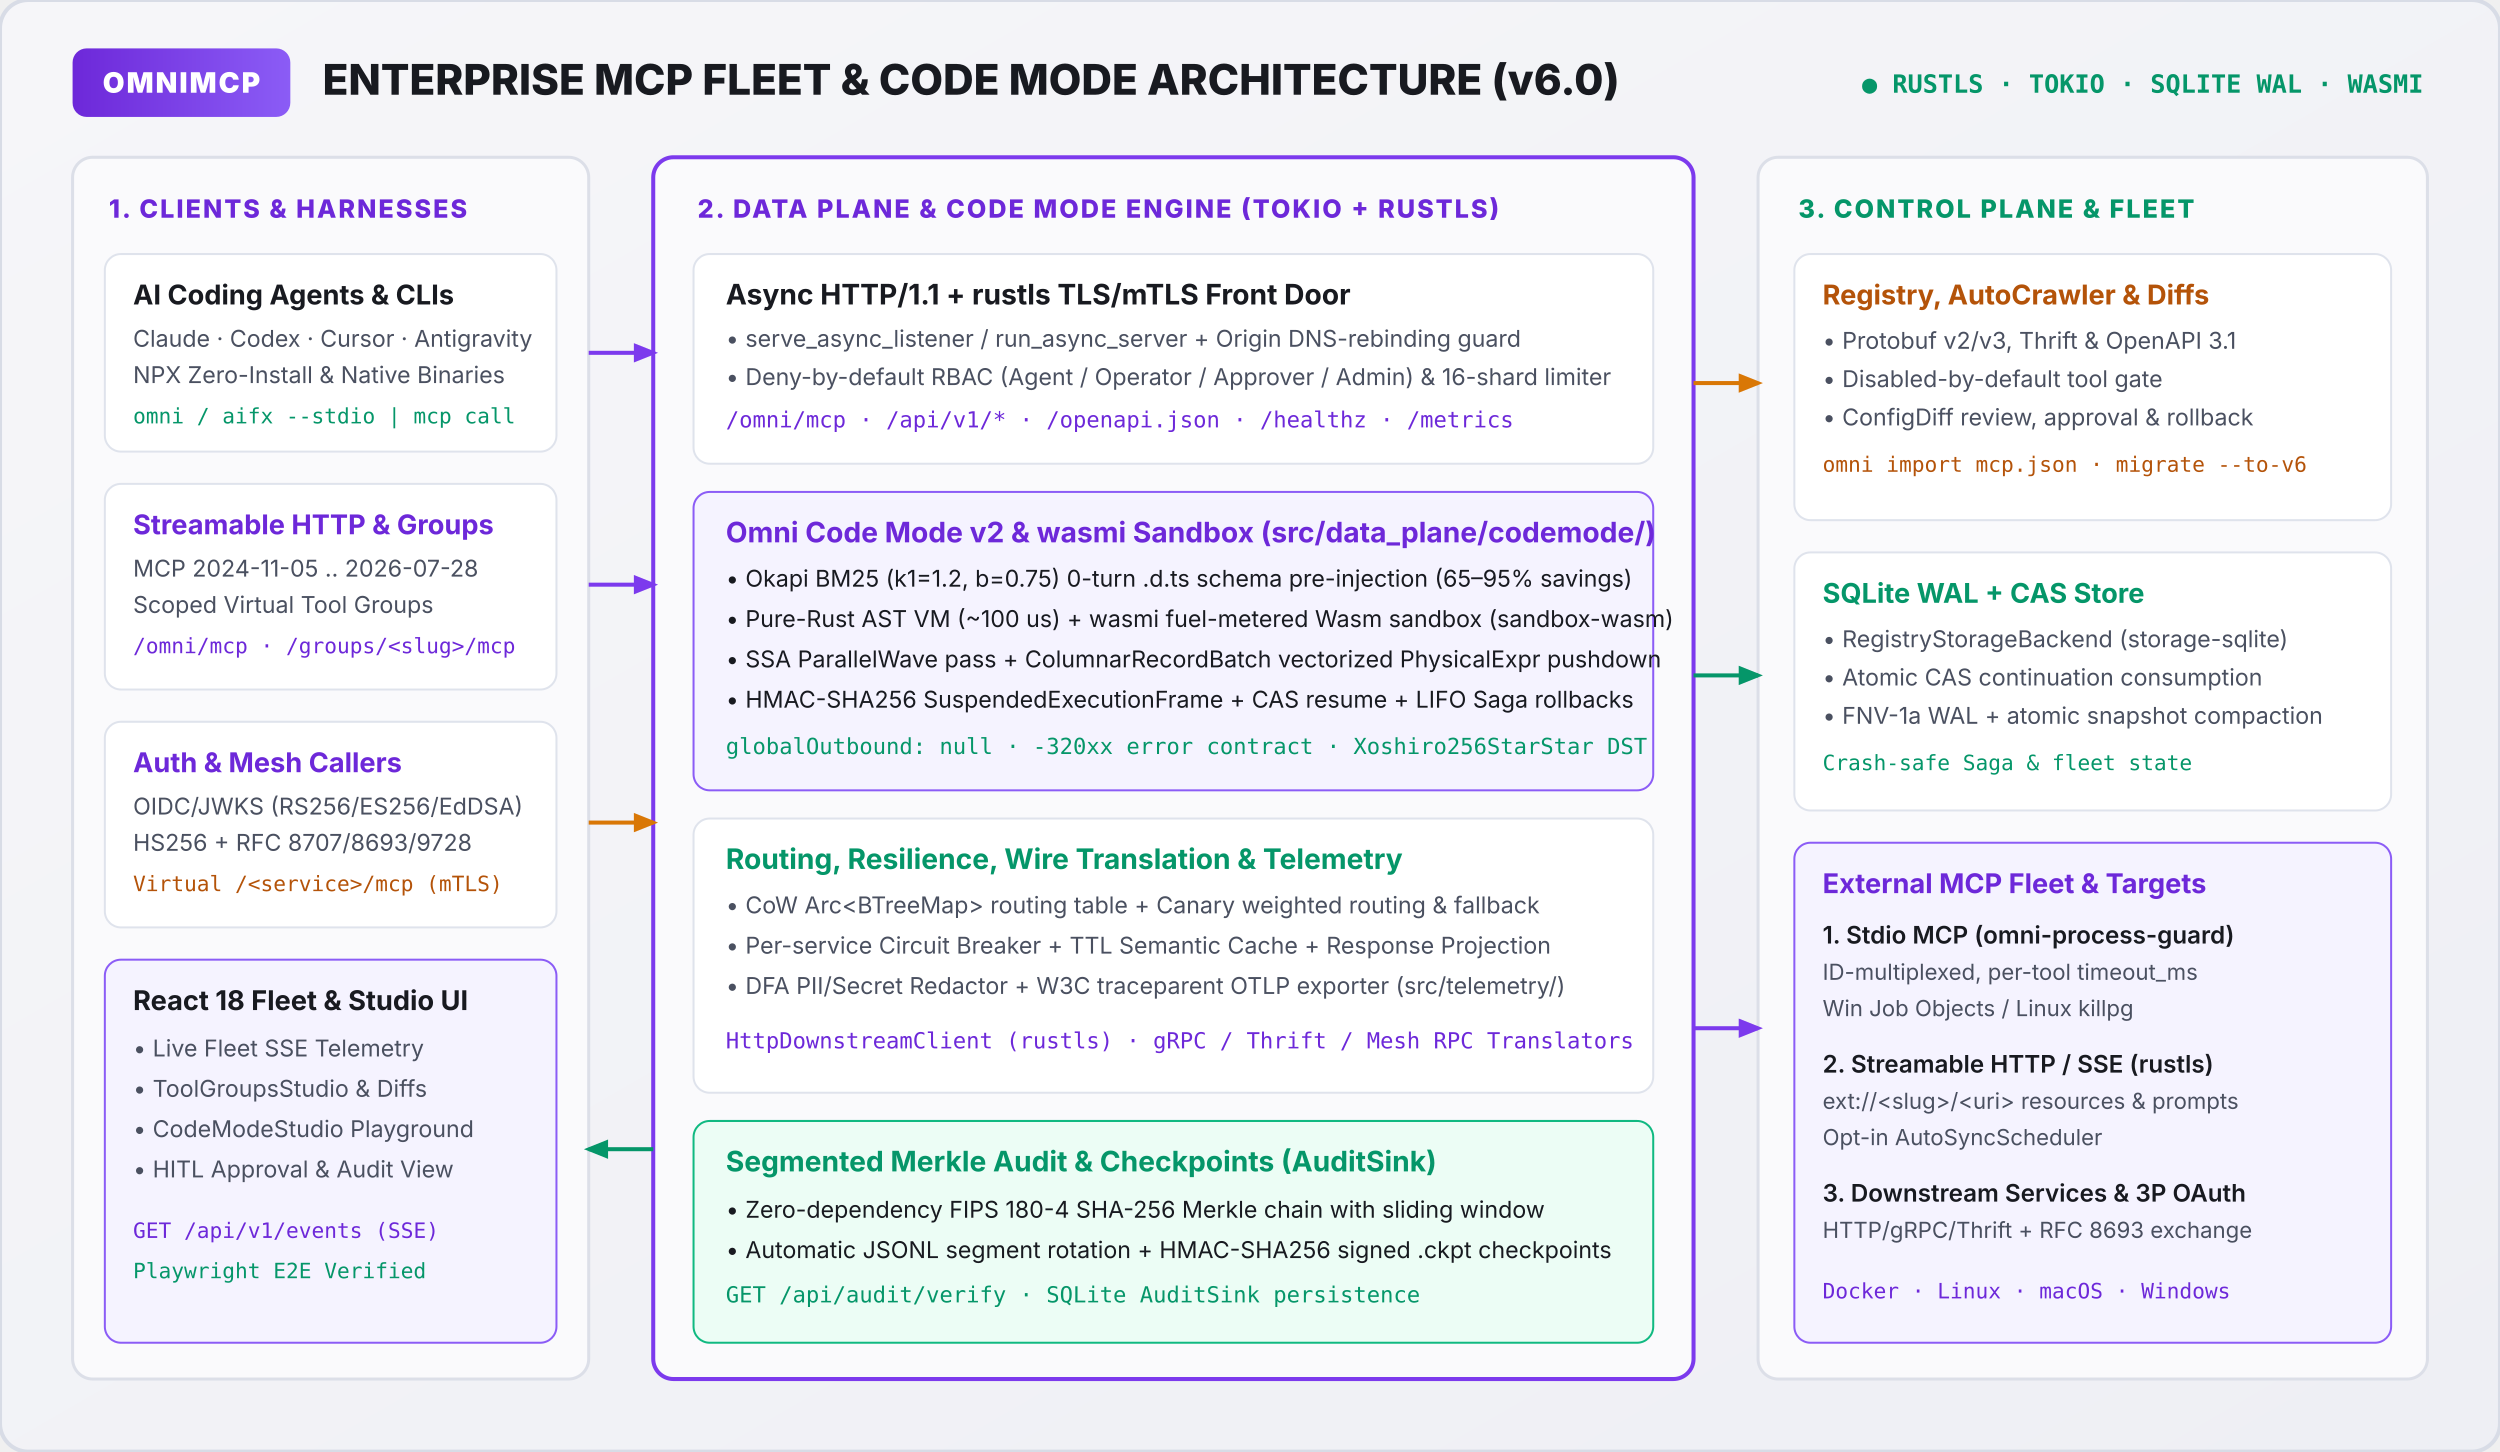
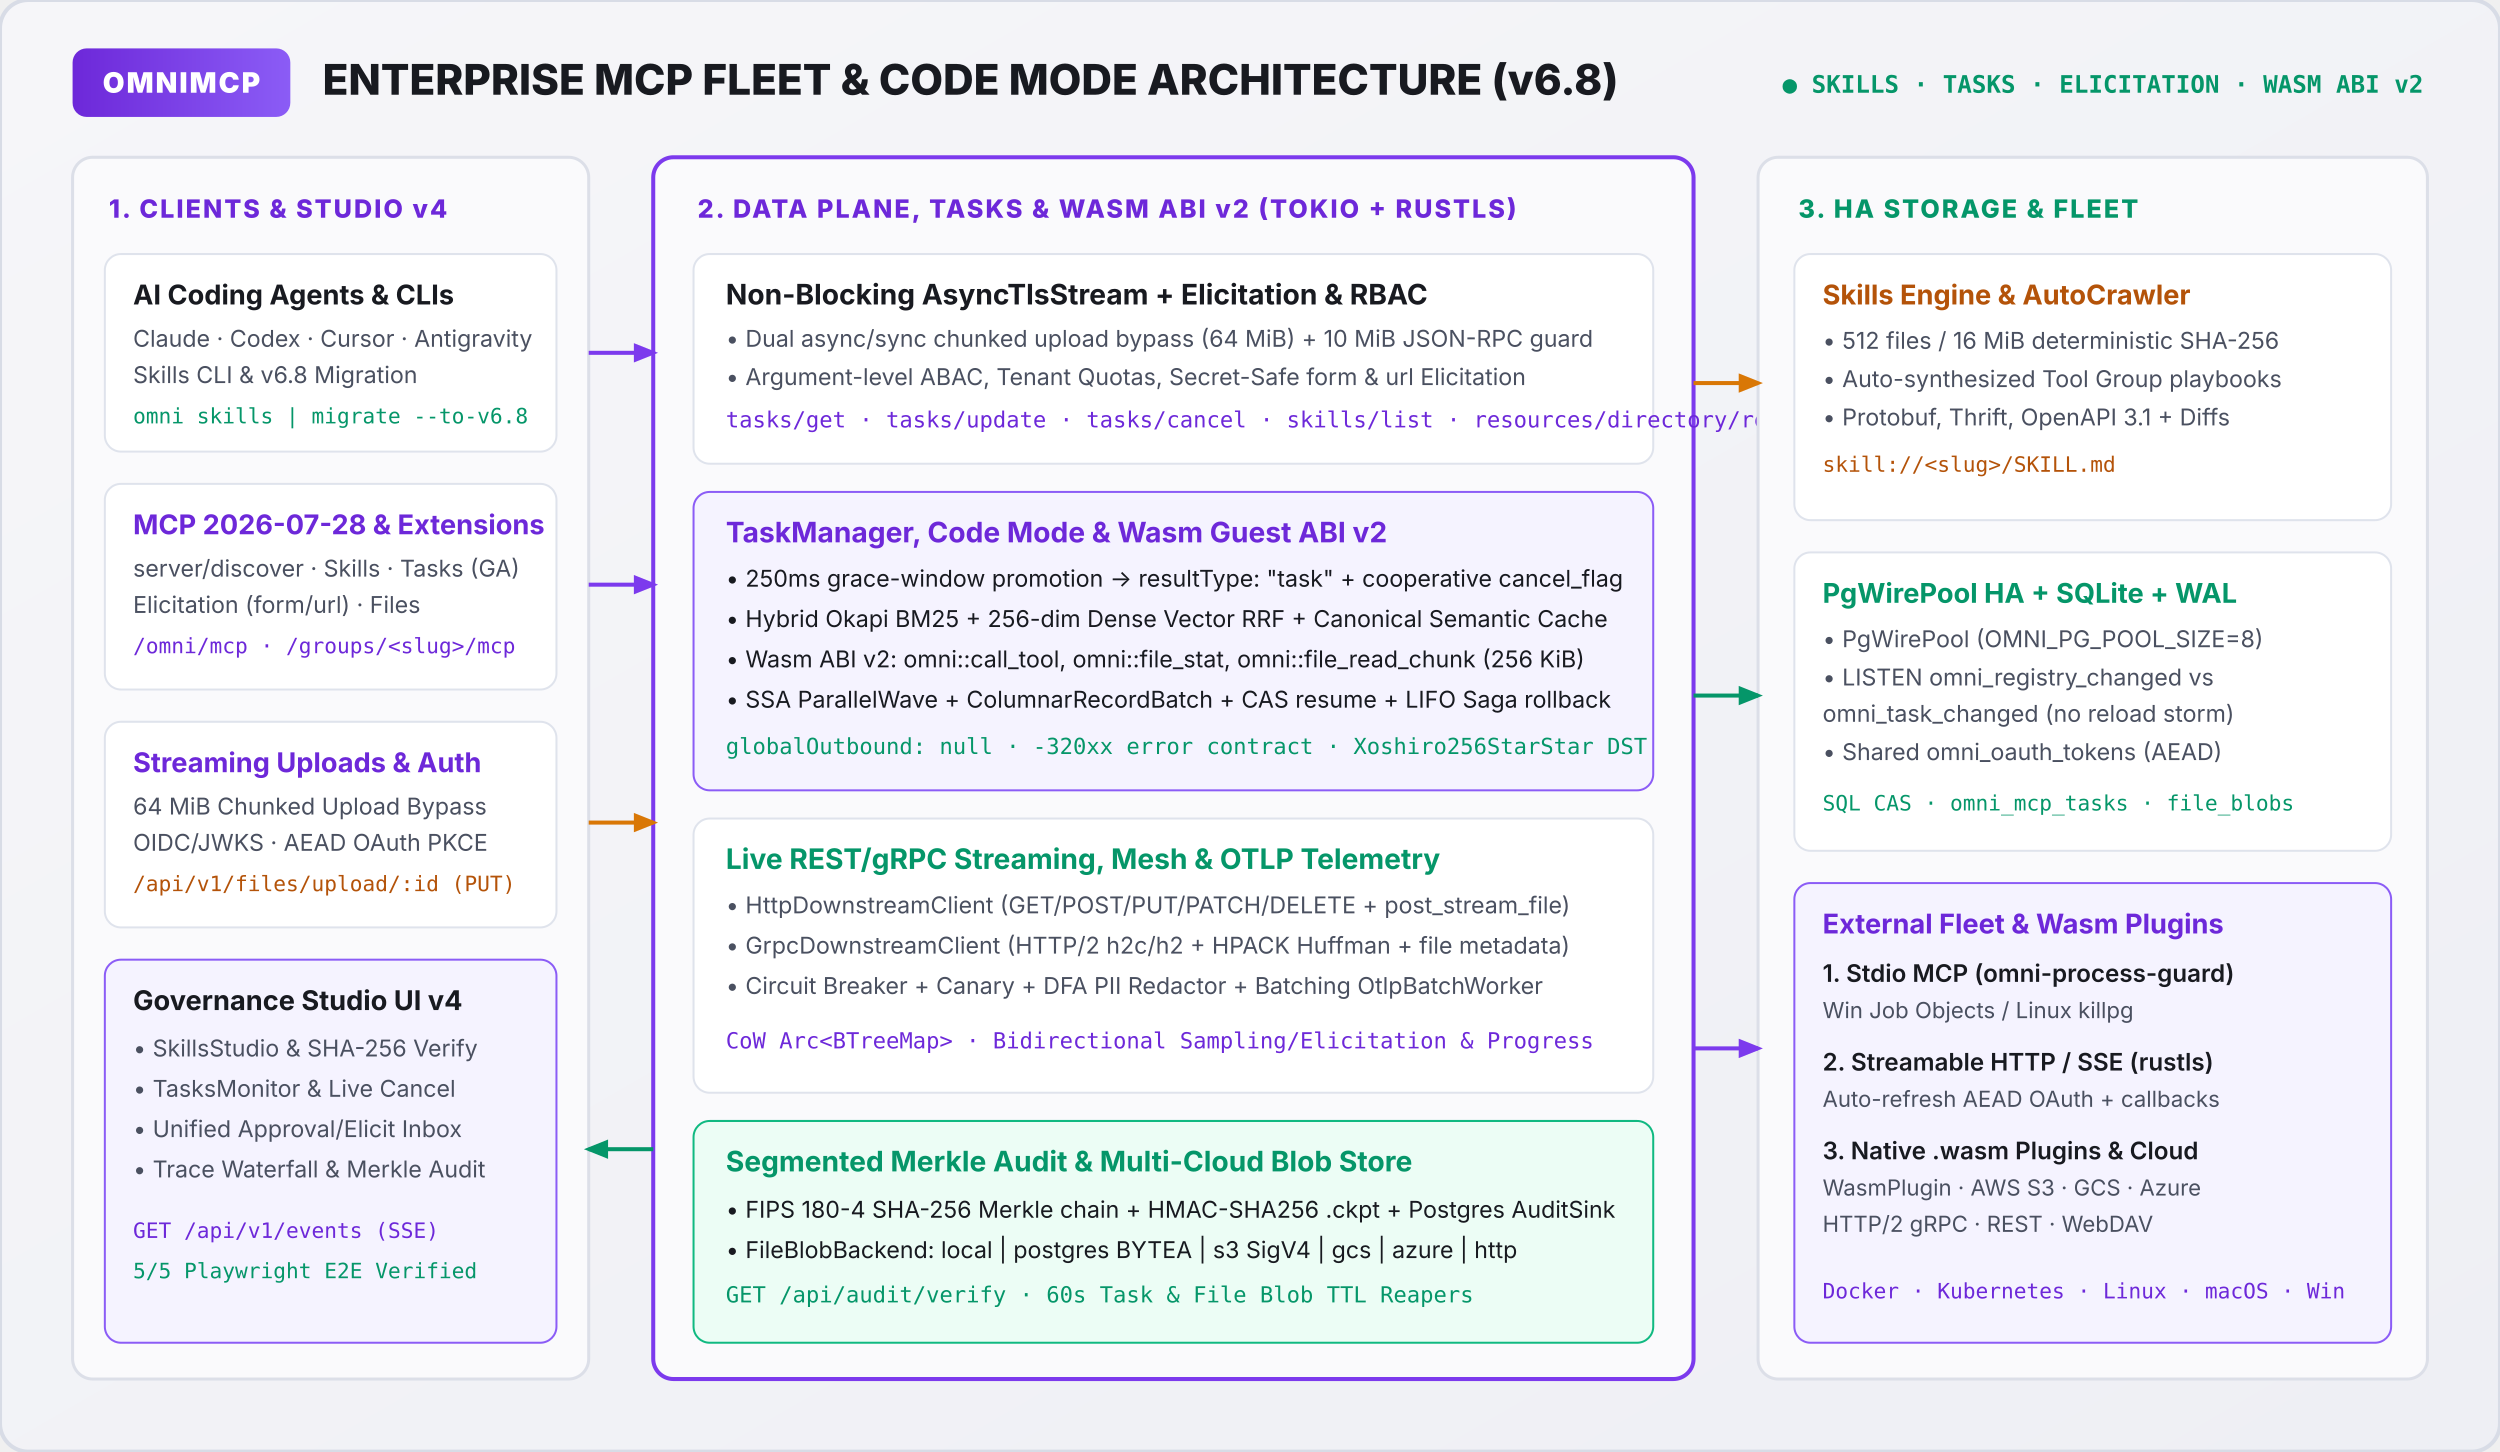
<svg xmlns="http://www.w3.org/2000/svg" viewBox="0 0 1240 720" width="100%" height="100%">
  <defs>
    <linearGradient id="bg" x1="0%" y1="0%" x2="100%" y2="100%">
      <stop offset="0%" stop-color="#F6F6F9" />
      <stop offset="100%" stop-color="#EEEFF4" />
    </linearGradient>
    <linearGradient id="violetGrad" x1="0%" y1="0%" x2="100%" y2="0%">
      <stop offset="0%" stop-color="#6D28D9" />
      <stop offset="100%" stop-color="#8B5CF6" />
    </linearGradient>
    <marker id="arrowViolet" viewBox="0 0 10 10" refX="8" refY="5" markerWidth="6" markerHeight="6" orient="auto-start-reverse">
      <path d="M 0 1 L 10 5 L 0 9 z" fill="#7C3AED" />
    </marker>
    <marker id="arrowGreen" viewBox="0 0 10 10" refX="8" refY="5" markerWidth="6" markerHeight="6" orient="auto-start-reverse">
      <path d="M 0 1 L 10 5 L 0 9 z" fill="#059669" />
    </marker>
    <marker id="arrowAmber" viewBox="0 0 10 10" refX="8" refY="5" markerWidth="6" markerHeight="6" orient="auto-start-reverse">
      <path d="M 0 1 L 10 5 L 0 9 z" fill="#D97706" />
    </marker>
  </defs>
  <rect width="1240" height="720" rx="14" fill="url(#bg)" stroke="#D8DCE6" stroke-width="2" />
  <rect x="36" y="24" width="108" height="34" rx="7" fill="url(#violetGrad)" />
  <text x="90" y="46" fill="#FFFFFF" font-family="-apple-system, BlinkMacSystemFont, 'Segoe UI', sans-serif" font-weight="900" font-size="14" text-anchor="middle" letter-spacing="1">OMNIMCP</text>
-   <text x="160" y="47" fill="#181A20" font-family="-apple-system, BlinkMacSystemFont, 'Segoe UI', sans-serif" font-weight="800" font-size="21">ENTERPRISE MCP FLEET &amp; CODE MODE ARCHITECTURE (v6.0)</text>
-   <text x="1202" y="46" fill="#059669" font-family="monospace" font-weight="700" font-size="12.5" text-anchor="end">● RUSTLS · TOKIO · SQLITE WAL · WASMI</text>
+   <text x="160" y="47" fill="#181A20" font-family="-apple-system, BlinkMacSystemFont, 'Segoe UI', sans-serif" font-weight="800" font-size="21">ENTERPRISE MCP FLEET &amp; CODE MODE ARCHITECTURE (v6.8)</text>
+   <text x="1202" y="46" fill="#059669" font-family="monospace" font-weight="700" font-size="12" text-anchor="end">● SKILLS · TASKS · ELICITATION · WASM ABI v2</text>
  <rect x="36" y="78" width="256" height="606" rx="10" fill="#FAFAFC" stroke="#DCDFE8" stroke-width="1.5" />
-   <text x="54" y="108" fill="#6D28D9" font-family="-apple-system, sans-serif" font-weight="800" font-size="12.5" letter-spacing="1">1. CLIENTS &amp; HARNESSES</text>
+   <text x="54" y="108" fill="#6D28D9" font-family="-apple-system, sans-serif" font-weight="800" font-size="12.5" letter-spacing="1">1. CLIENTS &amp; STUDIO v4</text>
  <g transform="translate(52, 126)">
    <rect width="224" height="98" rx="8" fill="#FFFFFF" stroke="#DFE3EC" />
    <text x="14" y="25" fill="#181A20" font-family="-apple-system, sans-serif" font-weight="700" font-size="13.5">AI Coding Agents &amp; CLIs</text>
    <text x="14" y="46" fill="#4A5060" font-family="-apple-system, sans-serif" font-size="11.5">Claude · Codex · Cursor · Antigravity</text>
-     <text x="14" y="64" fill="#4A5060" font-family="-apple-system, sans-serif" font-size="11.5">NPX Zero-Install &amp; Native Binaries</text>
-     <text x="14" y="84" fill="#059669" font-family="monospace" font-size="10.5">omni / aifx --stdio | mcp call</text>
+     <text x="14" y="64" fill="#4A5060" font-family="-apple-system, sans-serif" font-size="11.5">Skills CLI &amp; v6.8 Migration</text>
+     <text x="14" y="84" fill="#059669" font-family="monospace" font-size="10.5">omni skills | migrate --to-v6.8</text>
  </g>
  <g transform="translate(52, 240)">
    <rect width="224" height="102" rx="8" fill="#FFFFFF" stroke="#DFE3EC" />
-     <text x="14" y="25" fill="#6D28D9" font-family="-apple-system, sans-serif" font-weight="700" font-size="13.5">Streamable HTTP &amp; Groups</text>
-     <text x="14" y="46" fill="#4A5060" font-family="-apple-system, sans-serif" font-size="11.5">MCP 2024-11-05 .. 2026-07-28</text>
-     <text x="14" y="64" fill="#4A5060" font-family="-apple-system, sans-serif" font-size="11.5">Scoped Virtual Tool Groups</text>
+     <text x="14" y="25" fill="#6D28D9" font-family="-apple-system, sans-serif" font-weight="700" font-size="13.5">MCP 2026-07-28 &amp; Extensions</text>
+     <text x="14" y="46" fill="#4A5060" font-family="-apple-system, sans-serif" font-size="11.5">server/discover · Skills · Tasks (GA)</text>
+     <text x="14" y="64" fill="#4A5060" font-family="-apple-system, sans-serif" font-size="11.5">Elicitation (form/url) · Files</text>
    <text x="14" y="84" fill="#6D28D9" font-family="monospace" font-size="10.5">/omni/mcp · /groups/&lt;slug&gt;/mcp</text>
  </g>
  <g transform="translate(52, 358)">
    <rect width="224" height="102" rx="8" fill="#FFFFFF" stroke="#DFE3EC" />
-     <text x="14" y="25" fill="#6D28D9" font-family="-apple-system, sans-serif" font-weight="700" font-size="13.5">Auth &amp; Mesh Callers</text>
-     <text x="14" y="46" fill="#4A5060" font-family="-apple-system, sans-serif" font-size="11.5">OIDC/JWKS (RS256/ES256/EdDSA)</text>
-     <text x="14" y="64" fill="#4A5060" font-family="-apple-system, sans-serif" font-size="11.5">HS256 + RFC 8707/8693/9728</text>
-     <text x="14" y="84" fill="#B45309" font-family="monospace" font-size="10.5">Virtual /&lt;service&gt;/mcp (mTLS)</text>
+     <text x="14" y="25" fill="#6D28D9" font-family="-apple-system, sans-serif" font-weight="700" font-size="13.5">Streaming Uploads &amp; Auth</text>
+     <text x="14" y="46" fill="#4A5060" font-family="-apple-system, sans-serif" font-size="11.5">64 MiB Chunked Upload Bypass</text>
+     <text x="14" y="64" fill="#4A5060" font-family="-apple-system, sans-serif" font-size="11.5">OIDC/JWKS · AEAD OAuth PKCE</text>
+     <text x="14" y="84" fill="#B45309" font-family="monospace" font-size="10.5">/api/v1/files/upload/:id (PUT)</text>
  </g>
  <g transform="translate(52, 476)">
    <rect width="224" height="190" rx="8" fill="#F5F3FF" stroke="#8B5CF6" />
-     <text x="14" y="25" fill="#181A20" font-family="-apple-system, sans-serif" font-weight="700" font-size="13.5">React 18 Fleet &amp; Studio UI</text>
-     <text x="14" y="48" fill="#4A5060" font-family="-apple-system, sans-serif" font-size="11.5">• Live Fleet SSE Telemetry</text>
-     <text x="14" y="68" fill="#4A5060" font-family="-apple-system, sans-serif" font-size="11.5">• ToolGroupsStudio &amp; Diffs</text>
-     <text x="14" y="88" fill="#4A5060" font-family="-apple-system, sans-serif" font-size="11.5">• CodeModeStudio Playground</text>
-     <text x="14" y="108" fill="#4A5060" font-family="-apple-system, sans-serif" font-size="11.5">• HITL Approval &amp; Audit View</text>
+     <text x="14" y="25" fill="#181A20" font-family="-apple-system, sans-serif" font-weight="700" font-size="13.5">Governance Studio UI v4</text>
+     <text x="14" y="48" fill="#4A5060" font-family="-apple-system, sans-serif" font-size="11.5">• SkillsStudio &amp; SHA-256 Verify</text>
+     <text x="14" y="68" fill="#4A5060" font-family="-apple-system, sans-serif" font-size="11.5">• TasksMonitor &amp; Live Cancel</text>
+     <text x="14" y="88" fill="#4A5060" font-family="-apple-system, sans-serif" font-size="11.5">• Unified Approval/Elicit Inbox</text>
+     <text x="14" y="108" fill="#4A5060" font-family="-apple-system, sans-serif" font-size="11.5">• Trace Waterfall &amp; Merkle Audit</text>
    <text x="14" y="138" fill="#6D28D9" font-family="monospace" font-size="10.5">GET /api/v1/events (SSE)</text>
-     <text x="14" y="158" fill="#059669" font-family="monospace" font-size="10.5">Playwright E2E Verified</text>
+     <text x="14" y="158" fill="#059669" font-family="monospace" font-size="10.5">5/5 Playwright E2E Verified</text>
  </g>
  <rect x="324" y="78" width="516" height="606" rx="10" fill="#FAFAFC" stroke="#7C3AED" stroke-width="2" />
-   <text x="346" y="108" fill="#6D28D9" font-family="-apple-system, sans-serif" font-weight="800" font-size="12.5" letter-spacing="1">2. DATA PLANE &amp; CODE MODE ENGINE (TOKIO + RUSTLS)</text>
+   <text x="346" y="108" fill="#6D28D9" font-family="-apple-system, sans-serif" font-weight="800" font-size="12.5" letter-spacing="1">2. DATA PLANE, TASKS &amp; WASM ABI v2 (TOKIO + RUSTLS)</text>
  <g transform="translate(344, 126)">
    <rect width="476" height="104" rx="8" fill="#FFFFFF" stroke="#DFE3EC" />
-     <text x="16" y="25" fill="#181A20" font-family="-apple-system, sans-serif" font-weight="700" font-size="14">Async HTTP/1.1 + rustls TLS/mTLS Front Door</text>
-     <text x="16" y="46" fill="#4A5060" font-family="-apple-system, sans-serif" font-size="11.5">• serve_async_listener / run_async_server + Origin DNS-rebinding guard</text>
-     <text x="16" y="65" fill="#4A5060" font-family="-apple-system, sans-serif" font-size="11.5">• Deny-by-default RBAC (Agent / Operator / Approver / Admin) &amp; 16-shard limiter</text>
-     <text x="16" y="86" fill="#6D28D9" font-family="monospace" font-size="11">/omni/mcp · /api/v1/* · /openapi.json · /healthz · /metrics</text>
+     <text x="16" y="25" fill="#181A20" font-family="-apple-system, sans-serif" font-weight="700" font-size="14">Non-Blocking AsyncTlsStream + Elicitation &amp; RBAC</text>
+     <text x="16" y="46" fill="#4A5060" font-family="-apple-system, sans-serif" font-size="11.5">• Dual async/sync chunked upload bypass (64 MiB) + 10 MiB JSON-RPC guard</text>
+     <text x="16" y="65" fill="#4A5060" font-family="-apple-system, sans-serif" font-size="11.5">• Argument-level ABAC, Tenant Quotas, Secret-Safe form &amp; url Elicitation</text>
+     <text x="16" y="86" fill="#6D28D9" font-family="monospace" font-size="11">tasks/get · tasks/update · tasks/cancel · skills/list · resources/directory/read</text>
  </g>
  <g transform="translate(344, 244)">
    <rect width="476" height="148" rx="8" fill="#F5F3FF" stroke="#8B5CF6" />
-     <text x="16" y="25" fill="#6D28D9" font-family="-apple-system, sans-serif" font-weight="700" font-size="14">Omni Code Mode v2 &amp; wasmi Sandbox (src/data_plane/codemode/)</text>
-     <text x="16" y="47" fill="#181A20" font-family="-apple-system, sans-serif" font-size="11.5">• Okapi BM25 (k1=1.2, b=0.75) 0-turn .d.ts schema pre-injection (65–95% savings)</text>
-     <text x="16" y="67" fill="#181A20" font-family="-apple-system, sans-serif" font-size="11.5">• Pure-Rust AST VM (~100 us) + wasmi fuel-metered Wasm sandbox (sandbox-wasm)</text>
-     <text x="16" y="87" fill="#181A20" font-family="-apple-system, sans-serif" font-size="11.5">• SSA ParallelWave pass + ColumnarRecordBatch vectorized PhysicalExpr pushdown</text>
-     <text x="16" y="107" fill="#181A20" font-family="-apple-system, sans-serif" font-size="11.5">• HMAC-SHA256 SuspendedExecutionFrame + CAS resume + LIFO Saga rollbacks</text>
+     <text x="16" y="25" fill="#6D28D9" font-family="-apple-system, sans-serif" font-weight="700" font-size="14">TaskManager, Code Mode &amp; Wasm Guest ABI v2</text>
+     <text x="16" y="47" fill="#181A20" font-family="-apple-system, sans-serif" font-size="11.5">• 250ms grace-window promotion → resultType: "task" + cooperative cancel_flag</text>
+     <text x="16" y="67" fill="#181A20" font-family="-apple-system, sans-serif" font-size="11.5">• Hybrid Okapi BM25 + 256-dim Dense Vector RRF + Canonical Semantic Cache</text>
+     <text x="16" y="87" fill="#181A20" font-family="-apple-system, sans-serif" font-size="11.5">• Wasm ABI v2: omni::call_tool, omni::file_stat, omni::file_read_chunk (256 KiB)</text>
+     <text x="16" y="107" fill="#181A20" font-family="-apple-system, sans-serif" font-size="11.5">• SSA ParallelWave + ColumnarRecordBatch + CAS resume + LIFO Saga rollback</text>
    <text x="16" y="130" fill="#059669" font-family="monospace" font-size="11">globalOutbound: null · -320xx error contract · Xoshiro256StarStar DST</text>
  </g>
  <g transform="translate(344, 406)">
    <rect width="476" height="136" rx="8" fill="#FFFFFF" stroke="#DFE3EC" />
-     <text x="16" y="25" fill="#059669" font-family="-apple-system, sans-serif" font-weight="700" font-size="14">Routing, Resilience, Wire Translation &amp; Telemetry</text>
-     <text x="16" y="47" fill="#4A5060" font-family="-apple-system, sans-serif" font-size="11.5">• CoW Arc&lt;BTreeMap&gt; routing table + Canary weighted routing &amp; fallback</text>
-     <text x="16" y="67" fill="#4A5060" font-family="-apple-system, sans-serif" font-size="11.5">• Per-service Circuit Breaker + TTL Semantic Cache + Response Projection</text>
-     <text x="16" y="87" fill="#4A5060" font-family="-apple-system, sans-serif" font-size="11.5">• DFA PII/Secret Redactor + W3C traceparent OTLP exporter (src/telemetry/)</text>
-     <text x="16" y="114" fill="#6D28D9" font-family="monospace" font-size="11">HttpDownstreamClient (rustls) · gRPC / Thrift / Mesh RPC Translators</text>
+     <text x="16" y="25" fill="#059669" font-family="-apple-system, sans-serif" font-weight="700" font-size="14">Live REST/gRPC Streaming, Mesh &amp; OTLP Telemetry</text>
+     <text x="16" y="47" fill="#4A5060" font-family="-apple-system, sans-serif" font-size="11.5">• HttpDownstreamClient (GET/POST/PUT/PATCH/DELETE + post_stream_file)</text>
+     <text x="16" y="67" fill="#4A5060" font-family="-apple-system, sans-serif" font-size="11.5">• GrpcDownstreamClient (HTTP/2 h2c/h2 + HPACK Huffman + file metadata)</text>
+     <text x="16" y="87" fill="#4A5060" font-family="-apple-system, sans-serif" font-size="11.5">• Circuit Breaker + Canary + DFA PII Redactor + Batching OtlpBatchWorker</text>
+     <text x="16" y="114" fill="#6D28D9" font-family="monospace" font-size="11">CoW Arc&lt;BTreeMap&gt; · Bidirectional Sampling/Elicitation &amp; Progress</text>
  </g>
  <g transform="translate(344, 556)">
    <rect width="476" height="110" rx="8" fill="#ECFDF5" stroke="#10B981" />
-     <text x="16" y="25" fill="#059669" font-family="-apple-system, sans-serif" font-weight="700" font-size="14">Segmented Merkle Audit &amp; Checkpoints (AuditSink)</text>
-     <text x="16" y="48" fill="#181A20" font-family="-apple-system, sans-serif" font-size="11.5">• Zero-dependency FIPS 180-4 SHA-256 Merkle chain with sliding window</text>
-     <text x="16" y="68" fill="#181A20" font-family="-apple-system, sans-serif" font-size="11.5">• Automatic JSONL segment rotation + HMAC-SHA256 signed .ckpt checkpoints</text>
-     <text x="16" y="90" fill="#059669" font-family="monospace" font-size="11">GET /api/audit/verify · SQLite AuditSink persistence</text>
+     <text x="16" y="25" fill="#059669" font-family="-apple-system, sans-serif" font-weight="700" font-size="14">Segmented Merkle Audit &amp; Multi-Cloud Blob Store</text>
+     <text x="16" y="48" fill="#181A20" font-family="-apple-system, sans-serif" font-size="11.5">• FIPS 180-4 SHA-256 Merkle chain + HMAC-SHA256 .ckpt + Postgres AuditSink</text>
+     <text x="16" y="68" fill="#181A20" font-family="-apple-system, sans-serif" font-size="11.5">• FileBlobBackend: local | postgres BYTEA | s3 SigV4 | gcs | azure | http</text>
+     <text x="16" y="90" fill="#059669" font-family="monospace" font-size="11">GET /api/audit/verify · 60s Task &amp; File Blob TTL Reapers</text>
  </g>
  <rect x="872" y="78" width="332" height="606" rx="10" fill="#FAFAFC" stroke="#DCDFE8" stroke-width="1.5" />
-   <text x="892" y="108" fill="#059669" font-family="-apple-system, sans-serif" font-weight="800" font-size="12.5" letter-spacing="1">3. CONTROL PLANE &amp; FLEET</text>
+   <text x="892" y="108" fill="#059669" font-family="-apple-system, sans-serif" font-weight="800" font-size="12.5" letter-spacing="1">3. HA STORAGE &amp; FLEET</text>
  <g transform="translate(890, 126)">
    <rect width="296" height="132" rx="8" fill="#FFFFFF" stroke="#DFE3EC" />
-     <text x="14" y="25" fill="#B45309" font-family="-apple-system, sans-serif" font-weight="700" font-size="13.5">Registry, AutoCrawler &amp; Diffs</text>
-     <text x="14" y="47" fill="#4A5060" font-family="-apple-system, sans-serif" font-size="11.5">• Protobuf v2/v3, Thrift &amp; OpenAPI 3.1</text>
-     <text x="14" y="66" fill="#4A5060" font-family="-apple-system, sans-serif" font-size="11.5">• Disabled-by-default tool gate</text>
-     <text x="14" y="85" fill="#4A5060" font-family="-apple-system, sans-serif" font-size="11.5">• ConfigDiff review, approval &amp; rollback</text>
-     <text x="14" y="108" fill="#B45309" font-family="monospace" font-size="10.5">omni import mcp.json · migrate --to-v6</text>
+     <text x="14" y="25" fill="#B45309" font-family="-apple-system, sans-serif" font-weight="700" font-size="13.5">Skills Engine &amp; AutoCrawler</text>
+     <text x="14" y="47" fill="#4A5060" font-family="-apple-system, sans-serif" font-size="11.5">• 512 files / 16 MiB deterministic SHA-256</text>
+     <text x="14" y="66" fill="#4A5060" font-family="-apple-system, sans-serif" font-size="11.5">• Auto-synthesized Tool Group playbooks</text>
+     <text x="14" y="85" fill="#4A5060" font-family="-apple-system, sans-serif" font-size="11.5">• Protobuf, Thrift, OpenAPI 3.1 + Diffs</text>
+     <text x="14" y="108" fill="#B45309" font-family="monospace" font-size="10.5">skill://&lt;slug&gt;/SKILL.md</text>
  </g>
  <g transform="translate(890, 274)">
-     <rect width="296" height="128" rx="8" fill="#FFFFFF" stroke="#DFE3EC" />
-     <text x="14" y="25" fill="#059669" font-family="-apple-system, sans-serif" font-weight="700" font-size="13.5">SQLite WAL + CAS Store</text>
-     <text x="14" y="47" fill="#4A5060" font-family="-apple-system, sans-serif" font-size="11.5">• RegistryStorageBackend (storage-sqlite)</text>
-     <text x="14" y="66" fill="#4A5060" font-family="-apple-system, sans-serif" font-size="11.5">• Atomic CAS continuation consumption</text>
-     <text x="14" y="85" fill="#4A5060" font-family="-apple-system, sans-serif" font-size="11.5">• FNV-1a WAL + atomic snapshot compaction</text>
-     <text x="14" y="108" fill="#059669" font-family="monospace" font-size="10.5">Crash-safe Saga &amp; fleet state</text>
+     <rect width="296" height="148" rx="8" fill="#FFFFFF" stroke="#DFE3EC" />
+     <text x="14" y="25" fill="#059669" font-family="-apple-system, sans-serif" font-weight="700" font-size="13.5">PgWirePool HA + SQLite + WAL</text>
+     <text x="14" y="47" fill="#4A5060" font-family="-apple-system, sans-serif" font-size="11.5">• PgWirePool (OMNI_PG_POOL_SIZE=8)</text>
+     <text x="14" y="66" fill="#4A5060" font-family="-apple-system, sans-serif" font-size="11.5">• LISTEN omni_registry_changed vs</text>
+     <text x="14" y="84" fill="#4A5060" font-family="-apple-system, sans-serif" font-size="11.5">  omni_task_changed (no reload storm)</text>
+     <text x="14" y="103" fill="#4A5060" font-family="-apple-system, sans-serif" font-size="11.5">• Shared omni_oauth_tokens (AEAD)</text>
+     <text x="14" y="128" fill="#059669" font-family="monospace" font-size="10.5">SQL CAS · omni_mcp_tasks · file_blobs</text>
  </g>
-   <g transform="translate(890, 418)">
-     <rect width="296" height="248" rx="8" fill="#F5F3FF" stroke="#8B5CF6" />
-     <text x="14" y="25" fill="#6D28D9" font-family="-apple-system, sans-serif" font-weight="700" font-size="13.5">External MCP Fleet &amp; Targets</text>
-     <text x="14" y="50" fill="#181A20" font-family="-apple-system, sans-serif" font-weight="600" font-size="12">1. Stdio MCP (omni-process-guard)</text>
-     <text x="14" y="68" fill="#4A5060" font-family="-apple-system, sans-serif" font-size="11">   ID-multiplexed, per-tool timeout_ms</text>
-     <text x="14" y="86" fill="#4A5060" font-family="-apple-system, sans-serif" font-size="11">   Win Job Objects / Linux killpg</text>
-     <text x="14" y="114" fill="#181A20" font-family="-apple-system, sans-serif" font-weight="600" font-size="12">2. Streamable HTTP / SSE (rustls)</text>
-     <text x="14" y="132" fill="#4A5060" font-family="-apple-system, sans-serif" font-size="11">   ext://&lt;slug&gt;/&lt;uri&gt; resources &amp; prompts</text>
-     <text x="14" y="150" fill="#4A5060" font-family="-apple-system, sans-serif" font-size="11">   Opt-in AutoSyncScheduler</text>
-     <text x="14" y="178" fill="#181A20" font-family="-apple-system, sans-serif" font-weight="600" font-size="12">3. Downstream Services &amp; 3P OAuth</text>
-     <text x="14" y="196" fill="#4A5060" font-family="-apple-system, sans-serif" font-size="11">   HTTP/gRPC/Thrift + RFC 8693 exchange</text>
-     <text x="14" y="226" fill="#6D28D9" font-family="monospace" font-size="10.5">Docker · Linux · macOS · Windows</text>
+   <g transform="translate(890, 438)">
+     <rect width="296" height="228" rx="8" fill="#F5F3FF" stroke="#8B5CF6" />
+     <text x="14" y="25" fill="#6D28D9" font-family="-apple-system, sans-serif" font-weight="700" font-size="13.5">External Fleet &amp; Wasm Plugins</text>
+     <text x="14" y="49" fill="#181A20" font-family="-apple-system, sans-serif" font-weight="600" font-size="12">1. Stdio MCP (omni-process-guard)</text>
+     <text x="14" y="67" fill="#4A5060" font-family="-apple-system, sans-serif" font-size="11">   Win Job Objects / Linux killpg</text>
+     <text x="14" y="93" fill="#181A20" font-family="-apple-system, sans-serif" font-weight="600" font-size="12">2. Streamable HTTP / SSE (rustls)</text>
+     <text x="14" y="111" fill="#4A5060" font-family="-apple-system, sans-serif" font-size="11">   Auto-refresh AEAD OAuth + callbacks</text>
+     <text x="14" y="137" fill="#181A20" font-family="-apple-system, sans-serif" font-weight="600" font-size="12">3. Native .wasm Plugins &amp; Cloud</text>
+     <text x="14" y="155" fill="#4A5060" font-family="-apple-system, sans-serif" font-size="11">   WasmPlugin · AWS S3 · GCS · Azure</text>
+     <text x="14" y="173" fill="#4A5060" font-family="-apple-system, sans-serif" font-size="11">   HTTP/2 gRPC · REST · WebDAV</text>
+     <text x="14" y="206" fill="#6D28D9" font-family="monospace" font-size="10.5">Docker · Kubernetes · Linux · macOS · Win</text>
  </g>
  <line x1="292" y1="175" x2="324" y2="175" stroke="#7C3AED" stroke-width="2" marker-end="url(#arrowViolet)" />
  <line x1="292" y1="290" x2="324" y2="290" stroke="#7C3AED" stroke-width="2" marker-end="url(#arrowViolet)" />
  <line x1="292" y1="408" x2="324" y2="408" stroke="#D97706" stroke-width="2" marker-end="url(#arrowAmber)" />
  <line x1="324" y1="570" x2="292" y2="570" stroke="#059669" stroke-width="2" marker-end="url(#arrowGreen)" />
  <line x1="840" y1="190" x2="872" y2="190" stroke="#D97706" stroke-width="2" marker-end="url(#arrowAmber)" />
-   <line x1="840" y1="335" x2="872" y2="335" stroke="#059669" stroke-width="2" marker-end="url(#arrowGreen)" />
-   <line x1="840" y1="510" x2="872" y2="510" stroke="#7C3AED" stroke-width="2" marker-end="url(#arrowViolet)" />
+   <line x1="840" y1="345" x2="872" y2="345" stroke="#059669" stroke-width="2" marker-end="url(#arrowGreen)" />
+   <line x1="840" y1="520" x2="872" y2="520" stroke="#7C3AED" stroke-width="2" marker-end="url(#arrowViolet)" />
</svg>
